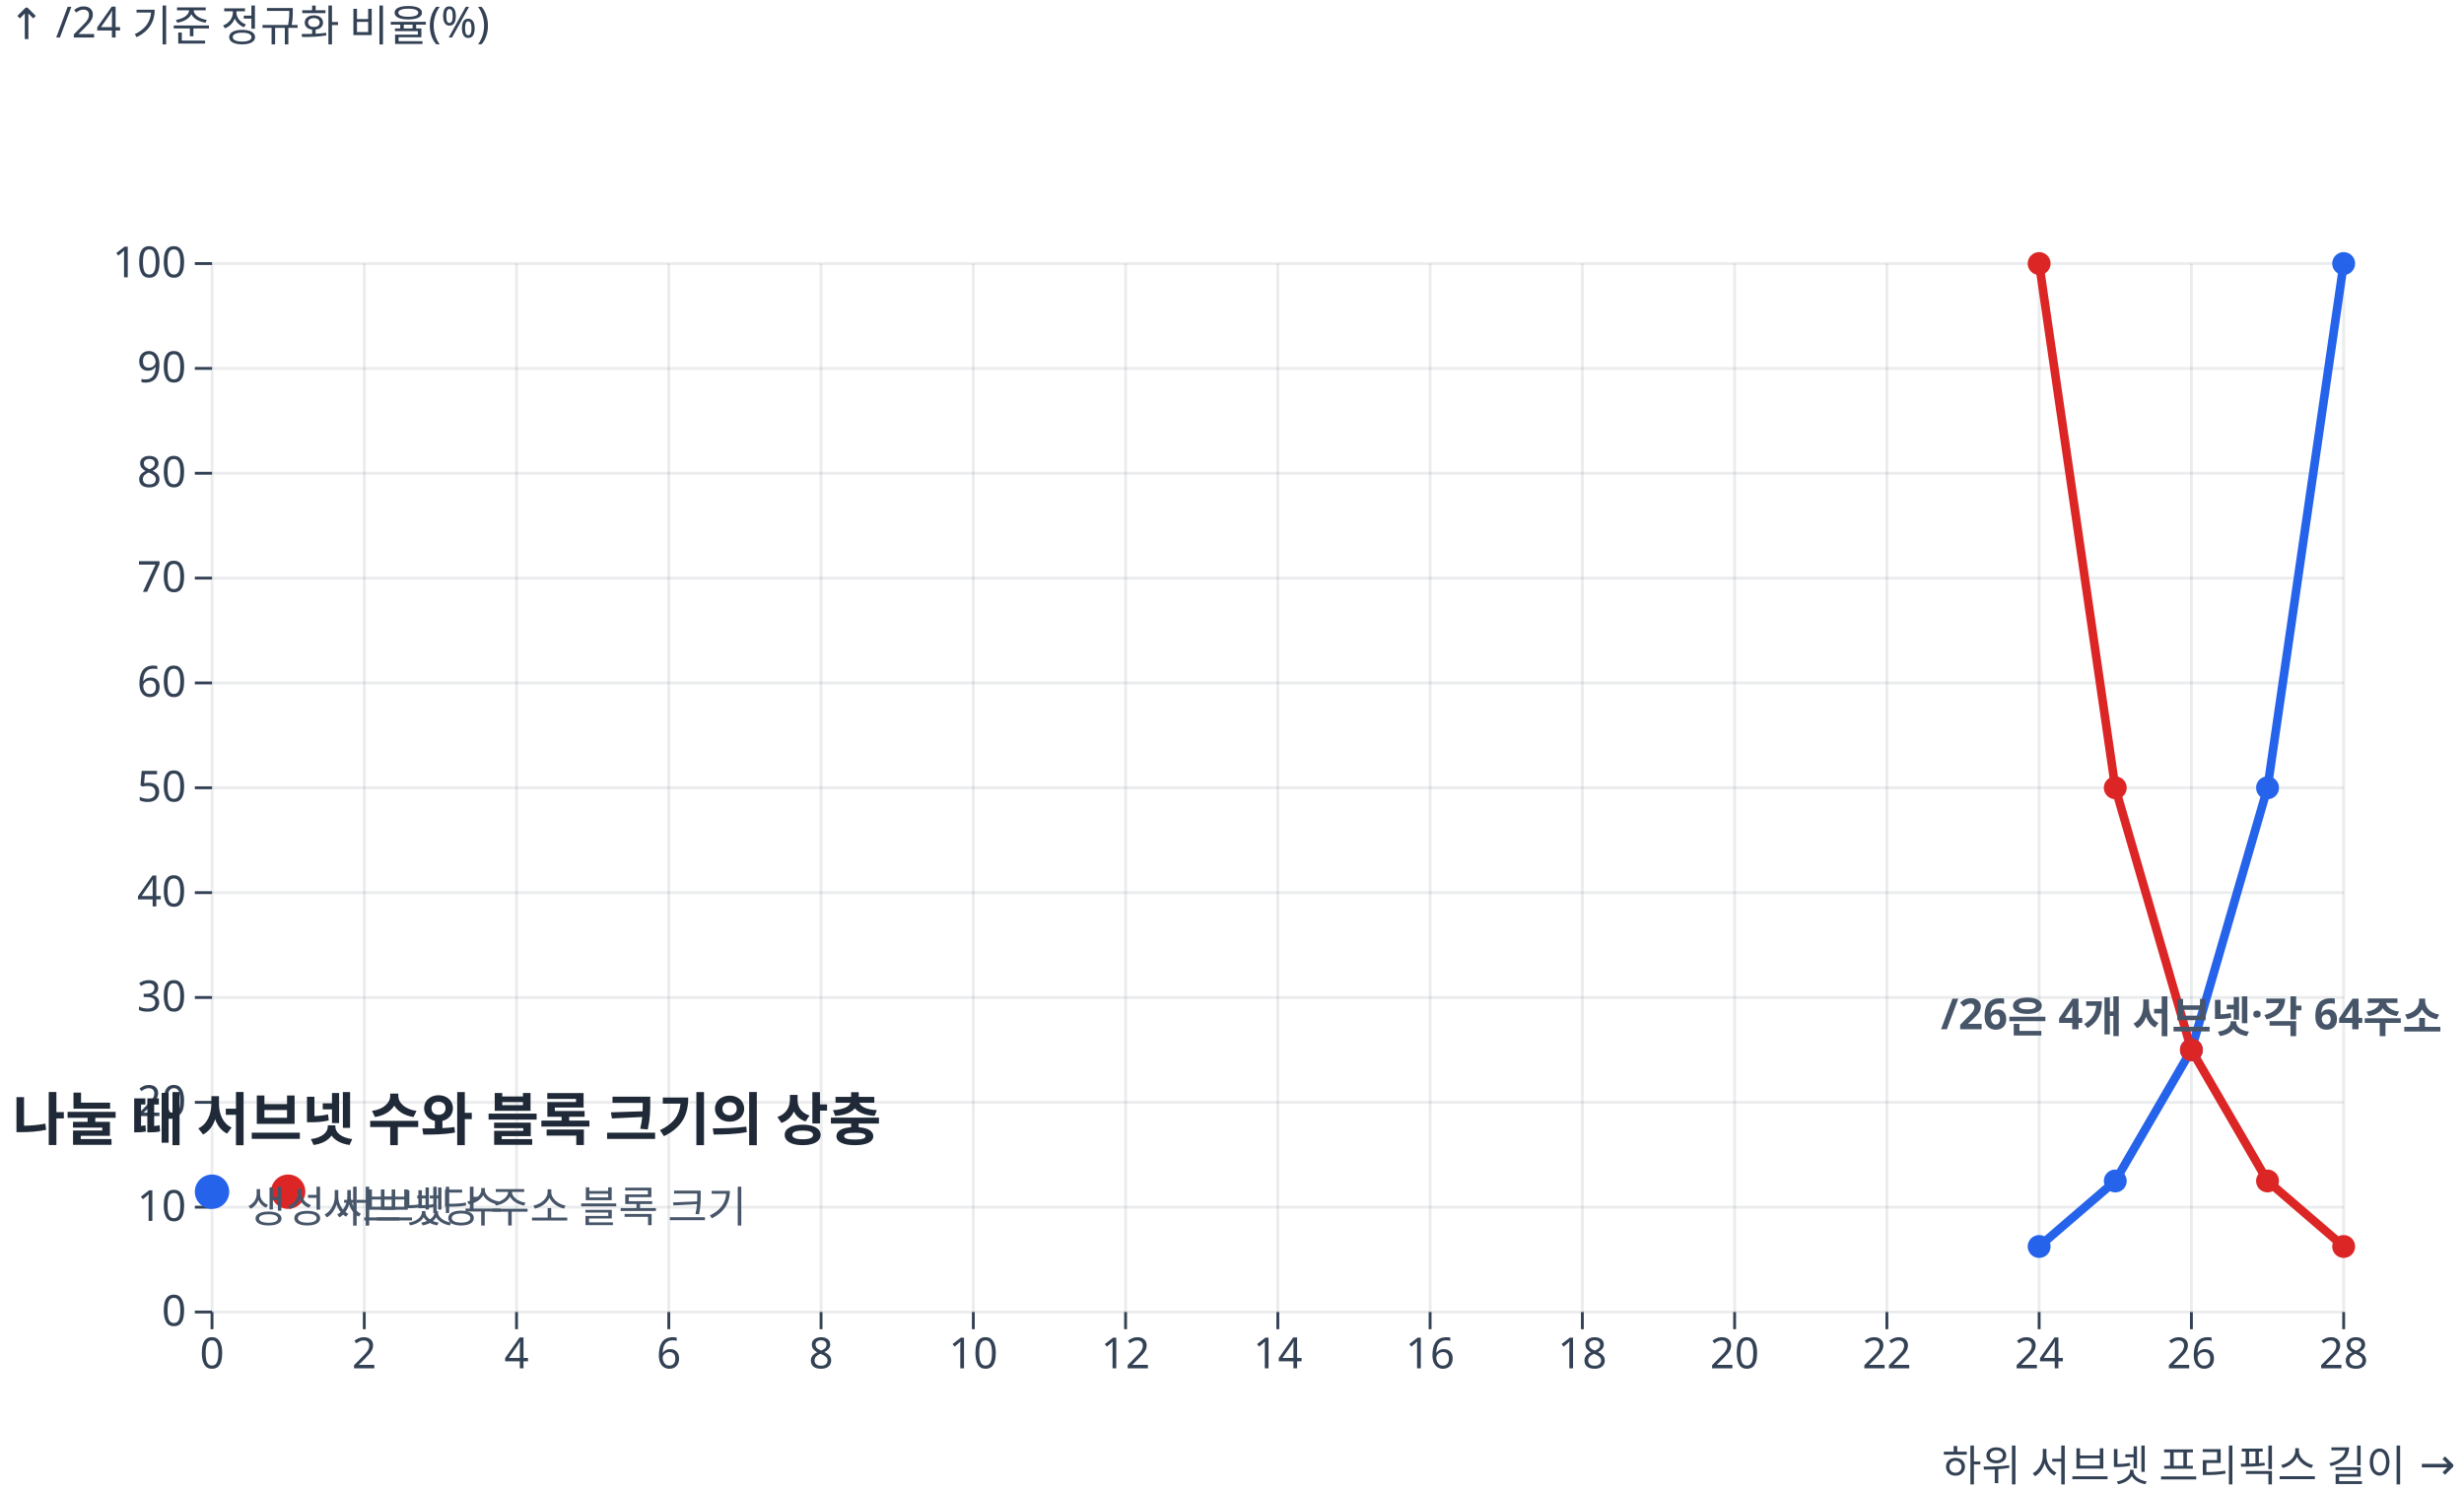
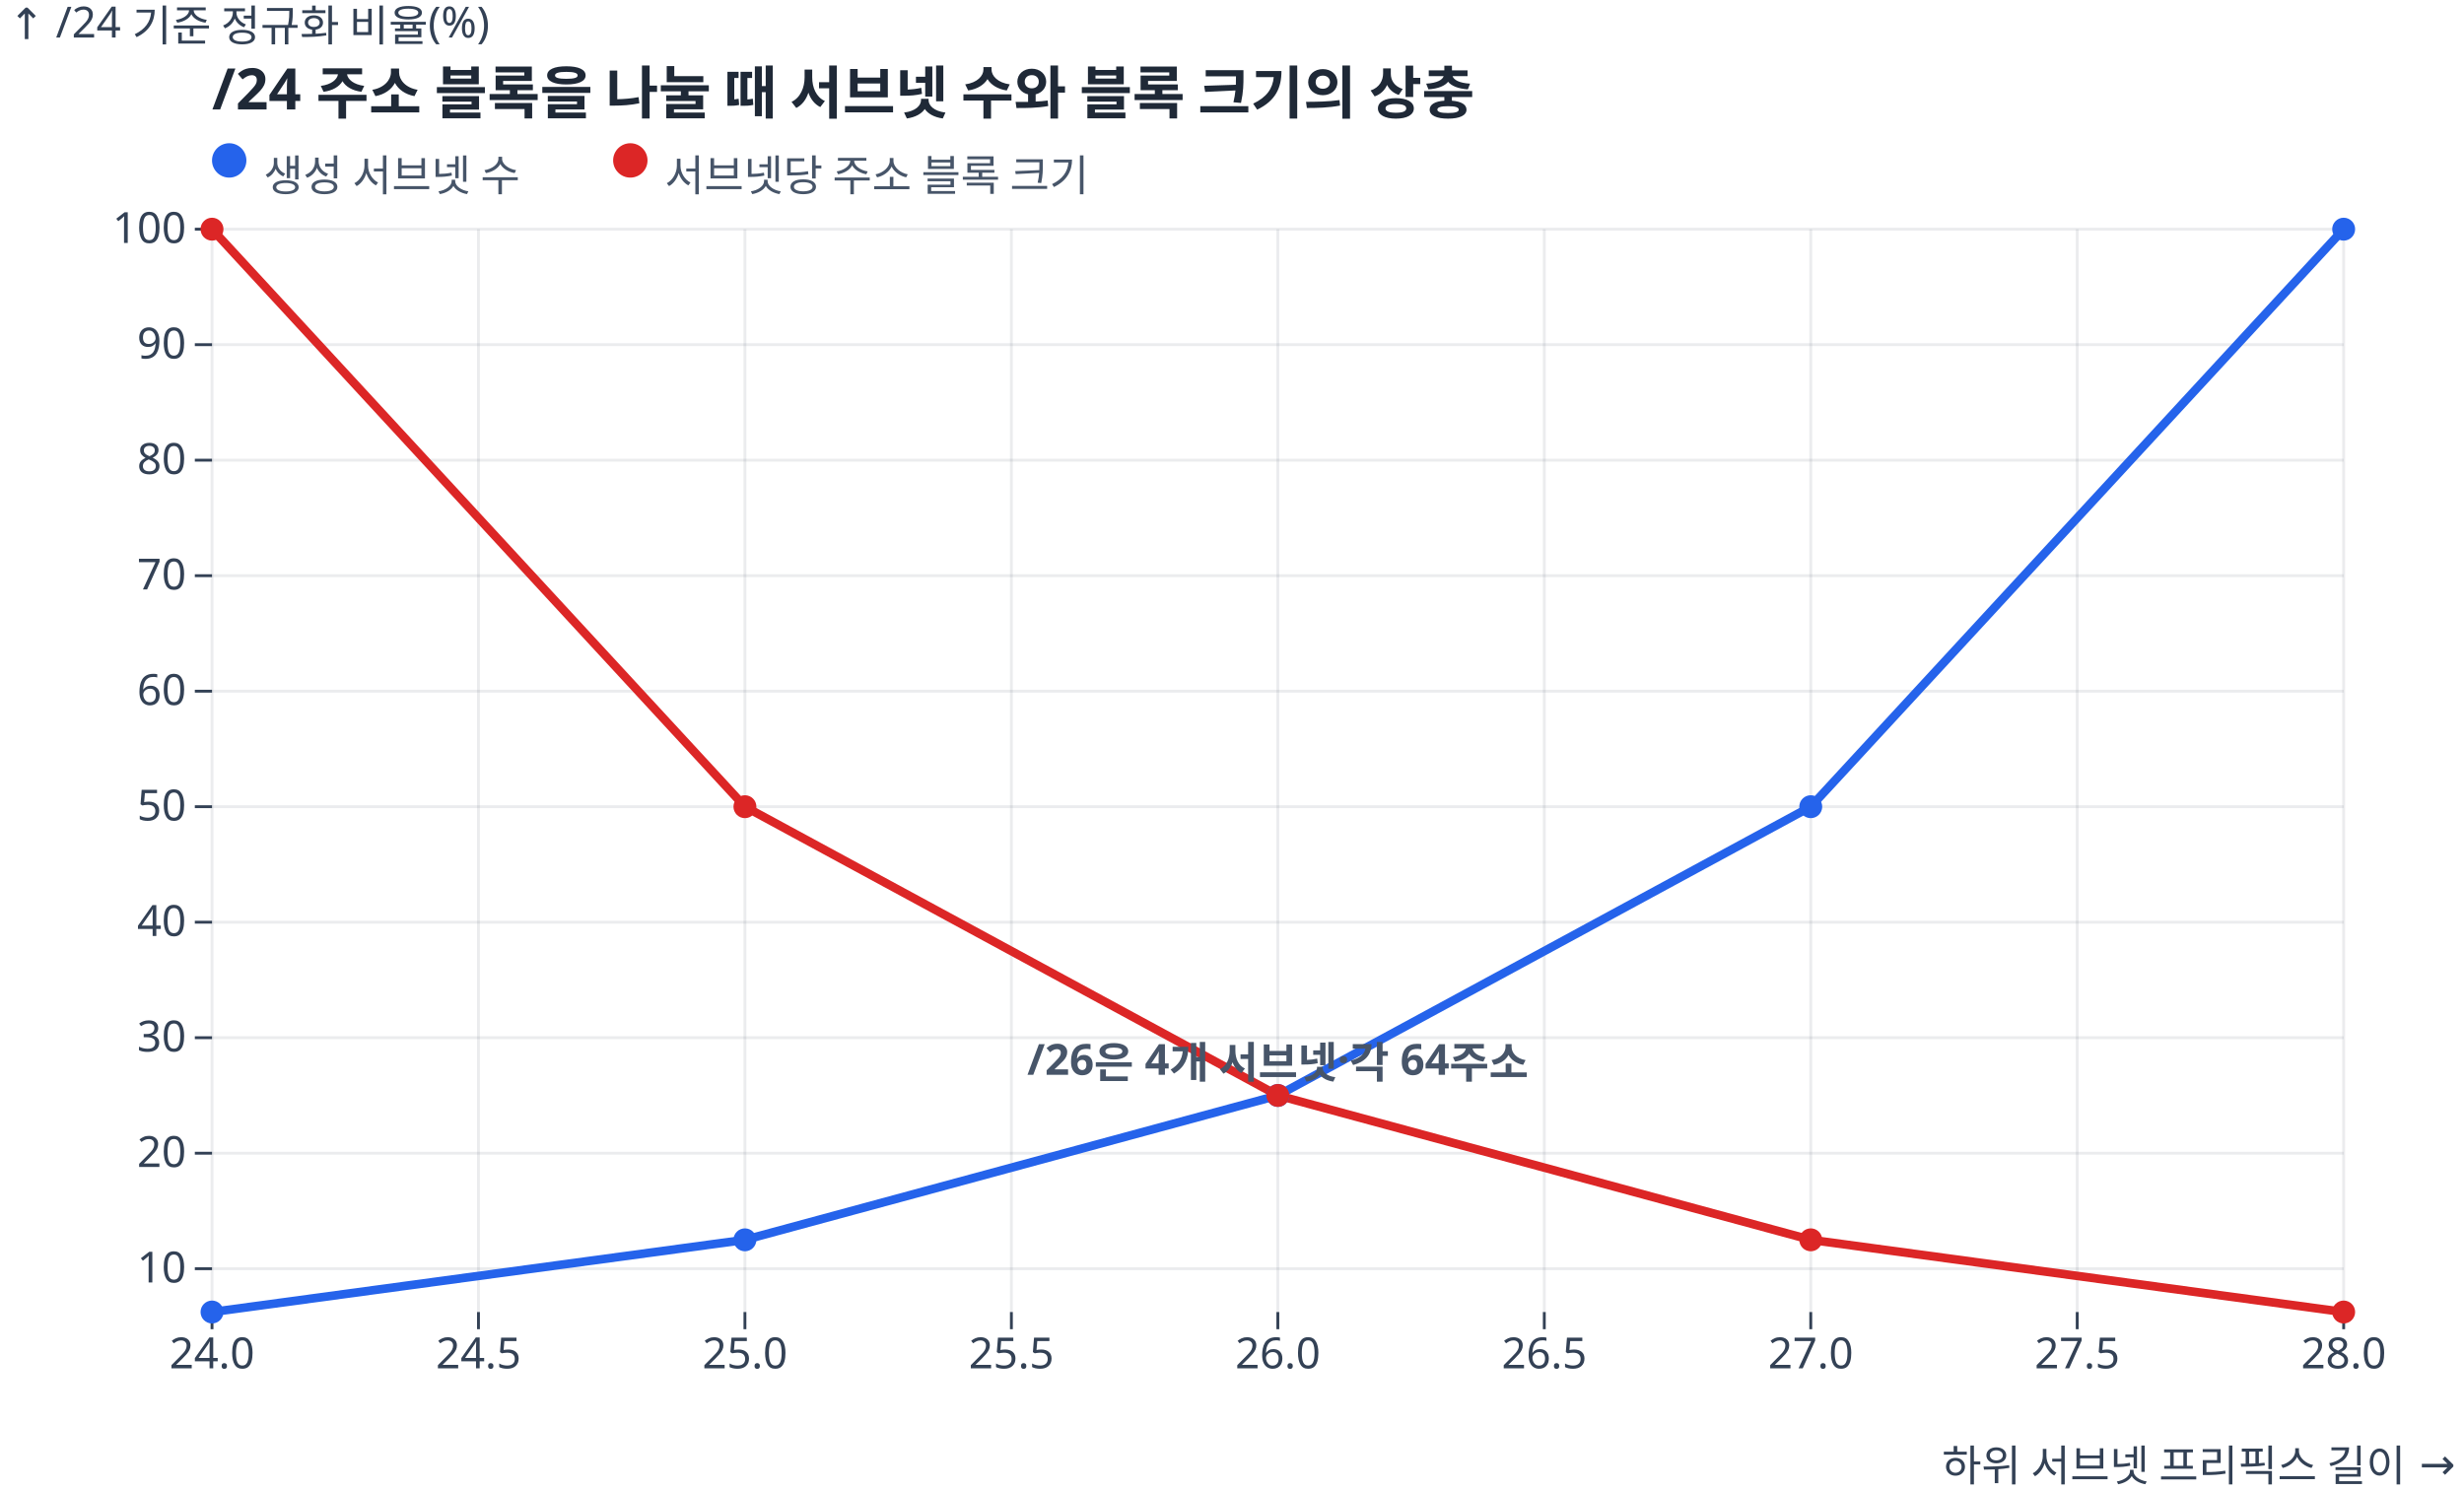
<svg xmlns="http://www.w3.org/2000/svg" class="plot-d6a7b5" fill="currentColor" font-family="system-ui, sans-serif" font-size="10" text-anchor="middle" width="860" height="520" viewBox="0 0 860 520" style="background: rgb(248, 250, 252); color: rgb(51, 65, 85); font-family: system-ui, sans-serif; font-size: 15px;" role="img" aria-label="/24 주소 블록을 나눌 때 서브넷 수와 블록 크기의 상충: 생성 서브넷 수, 서브넷당 주소 블록 크기 계열 차트">
  <style>:where(.plot-d6a7b5) {
  --plot-background: white;
  display: block;
  height: auto;
  height: intrinsic;
  max-width: 100%;
}
:where(.plot-d6a7b5 text),
:where(.plot-d6a7b5 tspan) {
  white-space: pre;
}</style>
  <g aria-label="y-grid" aria-hidden="true" stroke="currentColor" stroke-opacity="0.1">
-     <line x1="74" x2="818" y1="458" y2="458" />
-     <line x1="74" x2="818" y1="421.4" y2="421.4" />
-     <line x1="74" x2="818" y1="384.8" y2="384.8" />
-     <line x1="74" x2="818" y1="348.2" y2="348.2" />
-     <line x1="74" x2="818" y1="311.6" y2="311.6" />
-     <line x1="74" x2="818" y1="275" y2="275" />
-     <line x1="74" x2="818" y1="238.4" y2="238.4" />
-     <line x1="74" x2="818" y1="201.8" y2="201.8" />
-     <line x1="74" x2="818" y1="165.2" y2="165.2" />
-     <line x1="74" x2="818" y1="128.6" y2="128.6" />
-     <line x1="74" x2="818" y1="92" y2="92" />
+     <line x1="74" x2="818" y1="442.88" y2="442.88" />
+     <line x1="74" x2="818" y1="402.56" y2="402.56" />
+     <line x1="74" x2="818" y1="362.24" y2="362.24" />
+     <line x1="74" x2="818" y1="321.92" y2="321.92" />
+     <line x1="74" x2="818" y1="281.6" y2="281.6" />
+     <line x1="74" x2="818" y1="241.28" y2="241.28" />
+     <line x1="74" x2="818" y1="200.96" y2="200.96" />
+     <line x1="74" x2="818" y1="160.64" y2="160.64" />
+     <line x1="74" x2="818" y1="120.32" y2="120.32" />
+     <line x1="74" x2="818" y1="80" y2="80" />
  </g>
  <g aria-label="y-axis tick" aria-hidden="true" fill="none" stroke="currentColor">
-     <path transform="translate(74,458)" d="M0,0L-6,0" />
-     <path transform="translate(74,421.4)" d="M0,0L-6,0" />
-     <path transform="translate(74,384.8)" d="M0,0L-6,0" />
-     <path transform="translate(74,348.2)" d="M0,0L-6,0" />
-     <path transform="translate(74,311.6)" d="M0,0L-6,0" />
-     <path transform="translate(74,275)" d="M0,0L-6,0" />
-     <path transform="translate(74,238.4)" d="M0,0L-6,0" />
-     <path transform="translate(74,201.8)" d="M0,0L-6,0" />
-     <path transform="translate(74,165.2)" d="M0,0L-6,0" />
-     <path transform="translate(74,128.6)" d="M0,0L-6,0" />
-     <path transform="translate(74,92)" d="M0,0L-6,0" />
+     <path transform="translate(74,442.88)" d="M0,0L-6,0" />
+     <path transform="translate(74,402.56)" d="M0,0L-6,0" />
+     <path transform="translate(74,362.24)" d="M0,0L-6,0" />
+     <path transform="translate(74,321.92)" d="M0,0L-6,0" />
+     <path transform="translate(74,281.6)" d="M0,0L-6,0" />
+     <path transform="translate(74,241.28)" d="M0,0L-6,0" />
+     <path transform="translate(74,200.96)" d="M0,0L-6,0" />
+     <path transform="translate(74,160.64)" d="M0,0L-6,0" />
+     <path transform="translate(74,120.32)" d="M0,0L-6,0" />
+     <path transform="translate(74,80)" d="M0,0L-6,0" />
  </g>
  <g aria-label="y-axis tick label" text-anchor="end" font-variant="tabular-nums" transform="translate(-9,0)">
-     <text y="0.32em" transform="translate(74,458)">0</text>
-     <text y="0.32em" transform="translate(74,421.4)">10</text>
-     <text y="0.32em" transform="translate(74,384.8)">20</text>
-     <text y="0.32em" transform="translate(74,348.2)">30</text>
-     <text y="0.32em" transform="translate(74,311.6)">40</text>
-     <text y="0.32em" transform="translate(74,275)">50</text>
-     <text y="0.32em" transform="translate(74,238.4)">60</text>
-     <text y="0.32em" transform="translate(74,201.8)">70</text>
-     <text y="0.32em" transform="translate(74,165.2)">80</text>
-     <text y="0.32em" transform="translate(74,128.6)">90</text>
-     <text y="0.32em" transform="translate(74,92)">100</text>
+     <text y="0.32em" transform="translate(74,442.88)">10</text>
+     <text y="0.32em" transform="translate(74,402.56)">20</text>
+     <text y="0.32em" transform="translate(74,362.24)">30</text>
+     <text y="0.32em" transform="translate(74,321.92)">40</text>
+     <text y="0.32em" transform="translate(74,281.6)">50</text>
+     <text y="0.32em" transform="translate(74,241.28)">60</text>
+     <text y="0.32em" transform="translate(74,200.96)">70</text>
+     <text y="0.32em" transform="translate(74,160.64)">80</text>
+     <text y="0.32em" transform="translate(74,120.32)">90</text>
+     <text y="0.32em" transform="translate(74,80)">100</text>
  </g>
-   <g aria-label="y-axis label" text-anchor="start" transform="translate(-71,-89)">
-     <text y="0.71em" transform="translate(74,92)">↑ /24 기준 정규화 비율(%)</text>
+   <g aria-label="y-axis label" text-anchor="start" transform="translate(-71,-77)">
+     <text y="0.71em" transform="translate(74,80)">↑ /24 기준 정규화 비율(%)</text>
  </g>
  <g aria-label="x-grid" aria-hidden="true" stroke="currentColor" stroke-opacity="0.1">
-     <line x1="74" x2="74" y1="92" y2="458" />
-     <line x1="127.143" x2="127.143" y1="92" y2="458" />
-     <line x1="180.286" x2="180.286" y1="92" y2="458" />
-     <line x1="233.429" x2="233.429" y1="92" y2="458" />
-     <line x1="286.571" x2="286.571" y1="92" y2="458" />
-     <line x1="339.714" x2="339.714" y1="92" y2="458" />
-     <line x1="392.857" x2="392.857" y1="92" y2="458" />
-     <line x1="446" x2="446" y1="92" y2="458" />
-     <line x1="499.143" x2="499.143" y1="92" y2="458" />
-     <line x1="552.286" x2="552.286" y1="92" y2="458" />
-     <line x1="605.429" x2="605.429" y1="92" y2="458" />
-     <line x1="658.571" x2="658.571" y1="92" y2="458" />
-     <line x1="711.714" x2="711.714" y1="92" y2="458" />
-     <line x1="764.857" x2="764.857" y1="92" y2="458" />
-     <line x1="818" x2="818" y1="92" y2="458" />
+     <line x1="74" x2="74" y1="80" y2="458" />
+     <line x1="167" x2="167" y1="80" y2="458" />
+     <line x1="260" x2="260" y1="80" y2="458" />
+     <line x1="353" x2="353" y1="80" y2="458" />
+     <line x1="446" x2="446" y1="80" y2="458" />
+     <line x1="539" x2="539" y1="80" y2="458" />
+     <line x1="632" x2="632" y1="80" y2="458" />
+     <line x1="725" x2="725" y1="80" y2="458" />
+     <line x1="818" x2="818" y1="80" y2="458" />
  </g>
  <g aria-label="x-axis tick" aria-hidden="true" fill="none" stroke="currentColor">
    <path transform="translate(74,458)" d="M0,0L0,6" />
-     <path transform="translate(127.1429,458)" d="M0,0L0,6" />
-     <path transform="translate(180.2857,458)" d="M0,0L0,6" />
-     <path transform="translate(233.4286,458)" d="M0,0L0,6" />
-     <path transform="translate(286.5714,458)" d="M0,0L0,6" />
-     <path transform="translate(339.7143,458)" d="M0,0L0,6" />
-     <path transform="translate(392.8571,458)" d="M0,0L0,6" />
+     <path transform="translate(167,458)" d="M0,0L0,6" />
+     <path transform="translate(260,458)" d="M0,0L0,6" />
+     <path transform="translate(353,458)" d="M0,0L0,6" />
    <path transform="translate(446,458)" d="M0,0L0,6" />
-     <path transform="translate(499.1429,458)" d="M0,0L0,6" />
-     <path transform="translate(552.2857,458)" d="M0,0L0,6" />
-     <path transform="translate(605.4286,458)" d="M0,0L0,6" />
-     <path transform="translate(658.5714,458)" d="M0,0L0,6" />
-     <path transform="translate(711.7143,458)" d="M0,0L0,6" />
-     <path transform="translate(764.8571,458)" d="M0,0L0,6" />
+     <path transform="translate(539,458)" d="M0,0L0,6" />
+     <path transform="translate(632,458)" d="M0,0L0,6" />
+     <path transform="translate(725,458)" d="M0,0L0,6" />
    <path transform="translate(818,458)" d="M0,0L0,6" />
  </g>
  <g aria-label="x-axis tick label" font-variant="tabular-nums" transform="translate(0,9)">
-     <text y="0.71em" transform="translate(74,458)">0</text>
-     <text y="0.71em" transform="translate(127.1429,458)">2</text>
-     <text y="0.71em" transform="translate(180.2857,458)">4</text>
-     <text y="0.71em" transform="translate(233.4286,458)">6</text>
-     <text y="0.71em" transform="translate(286.5714,458)">8</text>
-     <text y="0.71em" transform="translate(339.7143,458)">10</text>
-     <text y="0.71em" transform="translate(392.8571,458)">12</text>
-     <text y="0.71em" transform="translate(446,458)">14</text>
-     <text y="0.71em" transform="translate(499.1429,458)">16</text>
-     <text y="0.71em" transform="translate(552.2857,458)">18</text>
-     <text y="0.71em" transform="translate(605.4286,458)">20</text>
-     <text y="0.71em" transform="translate(658.5714,458)">22</text>
-     <text y="0.71em" transform="translate(711.7143,458)">24</text>
-     <text y="0.71em" transform="translate(764.8571,458)">26</text>
-     <text y="0.71em" transform="translate(818,458)">28</text>
+     <text y="0.71em" transform="translate(74,458)">24.0</text>
+     <text y="0.71em" transform="translate(167,458)">24.5</text>
+     <text y="0.71em" transform="translate(260,458)">25.0</text>
+     <text y="0.71em" transform="translate(353,458)">25.5</text>
+     <text y="0.71em" transform="translate(446,458)">26.0</text>
+     <text y="0.71em" transform="translate(539,458)">26.5</text>
+     <text y="0.71em" transform="translate(632,458)">27.0</text>
+     <text y="0.71em" transform="translate(725,458)">27.5</text>
+     <text y="0.71em" transform="translate(818,458)">28.0</text>
  </g>
  <g aria-label="x-axis label" text-anchor="end" transform="translate(39,59)">
    <text transform="translate(818,458)">하위 서브넷 프리픽스 길이 →</text>
  </g>
-   <g aria-label="text" fill="#1f2937" font-size="20" font-weight="700" transform="translate(0,-72)">
-     <text y="0.71em" transform="translate(87.28571,454.34)">/24 주소 블록을 나눌 때 서브넷 수와 블록 크기의 상충</text>
+   <g aria-label="text" fill="#1f2937" text-anchor="start" font-size="20" font-weight="700" transform="translate(0,-56)">
+     <text y="0.71em" transform="translate(74,80)">/24 주소 블록을 나눌 때 서브넷 수와 블록 크기의 상충</text>
+   </g>
+   <g aria-label="dot" fill="#2563eb" transform="translate(6,-24)">
+     <circle cx="74" cy="80" r="6" />
+   </g>
+   <g aria-label="text" fill="#475569" text-anchor="start" transform="translate(18,-24)">
+     <text y="0.71em" transform="translate(74,80)">생성 서브넷 수</text>
+   </g>
+   <g aria-label="dot" fill="#dc2626" transform="translate(146,-24)">
+     <circle cx="74" cy="80" r="6" />
+   </g>
+   <g aria-label="text" fill="#475569" text-anchor="start" transform="translate(158,-24)">
+     <text y="0.71em" transform="translate(74,80)">서브넷당 주소 블록 크기</text>
  </g>
  <g aria-label="line" fill="none" stroke-width="3" stroke-linejoin="round" stroke-linecap="round">
-     <path stroke="#2563eb" d="M711.714,435.125L738.286,412.25L764.857,366.5L791.429,275L818,92" />
-     <path stroke="#dc2626" d="M711.714,92L738.286,275L764.857,366.5L791.429,412.25L818,435.125" />
+     <path stroke="#2563eb" d="M74,458L260,432.8L446,382.4L632,281.6L818,80" />
+     <path stroke="#dc2626" d="M74,80L260,281.6L446,382.4L632,432.8L818,458" />
  </g>
  <g aria-label="dot">
-     <circle cx="711.714" cy="435.125" r="4" fill="#2563eb" />
-     <circle cx="711.714" cy="92" r="4" fill="#dc2626" />
-     <circle cx="738.286" cy="412.25" r="4" fill="#2563eb" />
-     <circle cx="738.286" cy="275" r="4" fill="#dc2626" />
-     <circle cx="764.857" cy="366.5" r="4" fill="#2563eb" />
-     <circle cx="764.857" cy="366.5" r="4" fill="#dc2626" />
-     <circle cx="791.429" cy="275" r="4" fill="#2563eb" />
-     <circle cx="791.429" cy="412.25" r="4" fill="#dc2626" />
-     <circle cx="818" cy="92" r="4" fill="#2563eb" />
-     <circle cx="818" cy="435.125" r="4" fill="#dc2626" />
+     <circle cx="74" cy="458" r="4" fill="#2563eb" />
+     <circle cx="74" cy="80" r="4" fill="#dc2626" />
+     <circle cx="260" cy="432.8" r="4" fill="#2563eb" />
+     <circle cx="260" cy="281.6" r="4" fill="#dc2626" />
+     <circle cx="446" cy="382.4" r="4" fill="#2563eb" />
+     <circle cx="446" cy="382.4" r="4" fill="#dc2626" />
+     <circle cx="632" cy="281.6" r="4" fill="#2563eb" />
+     <circle cx="632" cy="432.8" r="4" fill="#dc2626" />
+     <circle cx="818" cy="80" r="4" fill="#2563eb" />
+     <circle cx="818" cy="458" r="4" fill="#dc2626" />
  </g>
  <g aria-label="text" fill="#475569" font-weight="600" transform="translate(0,-12)">
-     <text y="0.32em" transform="translate(764.8571,366.5)">/26은 4개 서브넷·각 64주소</text>
-   </g>
-   <g aria-label="dot" transform="translate(0,-42)">
-     <circle cx="74" cy="458" r="6" fill="#2563eb" />
-     <circle cx="100.571" cy="458" r="6" fill="#dc2626" />
-   </g>
-   <g aria-label="text" fill="#475569" text-anchor="start" transform="translate(12,-42)">
-     <text y="0.71em" transform="translate(74,458)">생성 서브넷 수</text>
-     <text y="0.71em" transform="translate(100.5714,458)">서브넷당 주소 블록 크기</text>
+     <text y="0.32em" transform="translate(446,382.4)">/26은 4개 서브넷·각 64주소</text>
  </g>
</svg>
